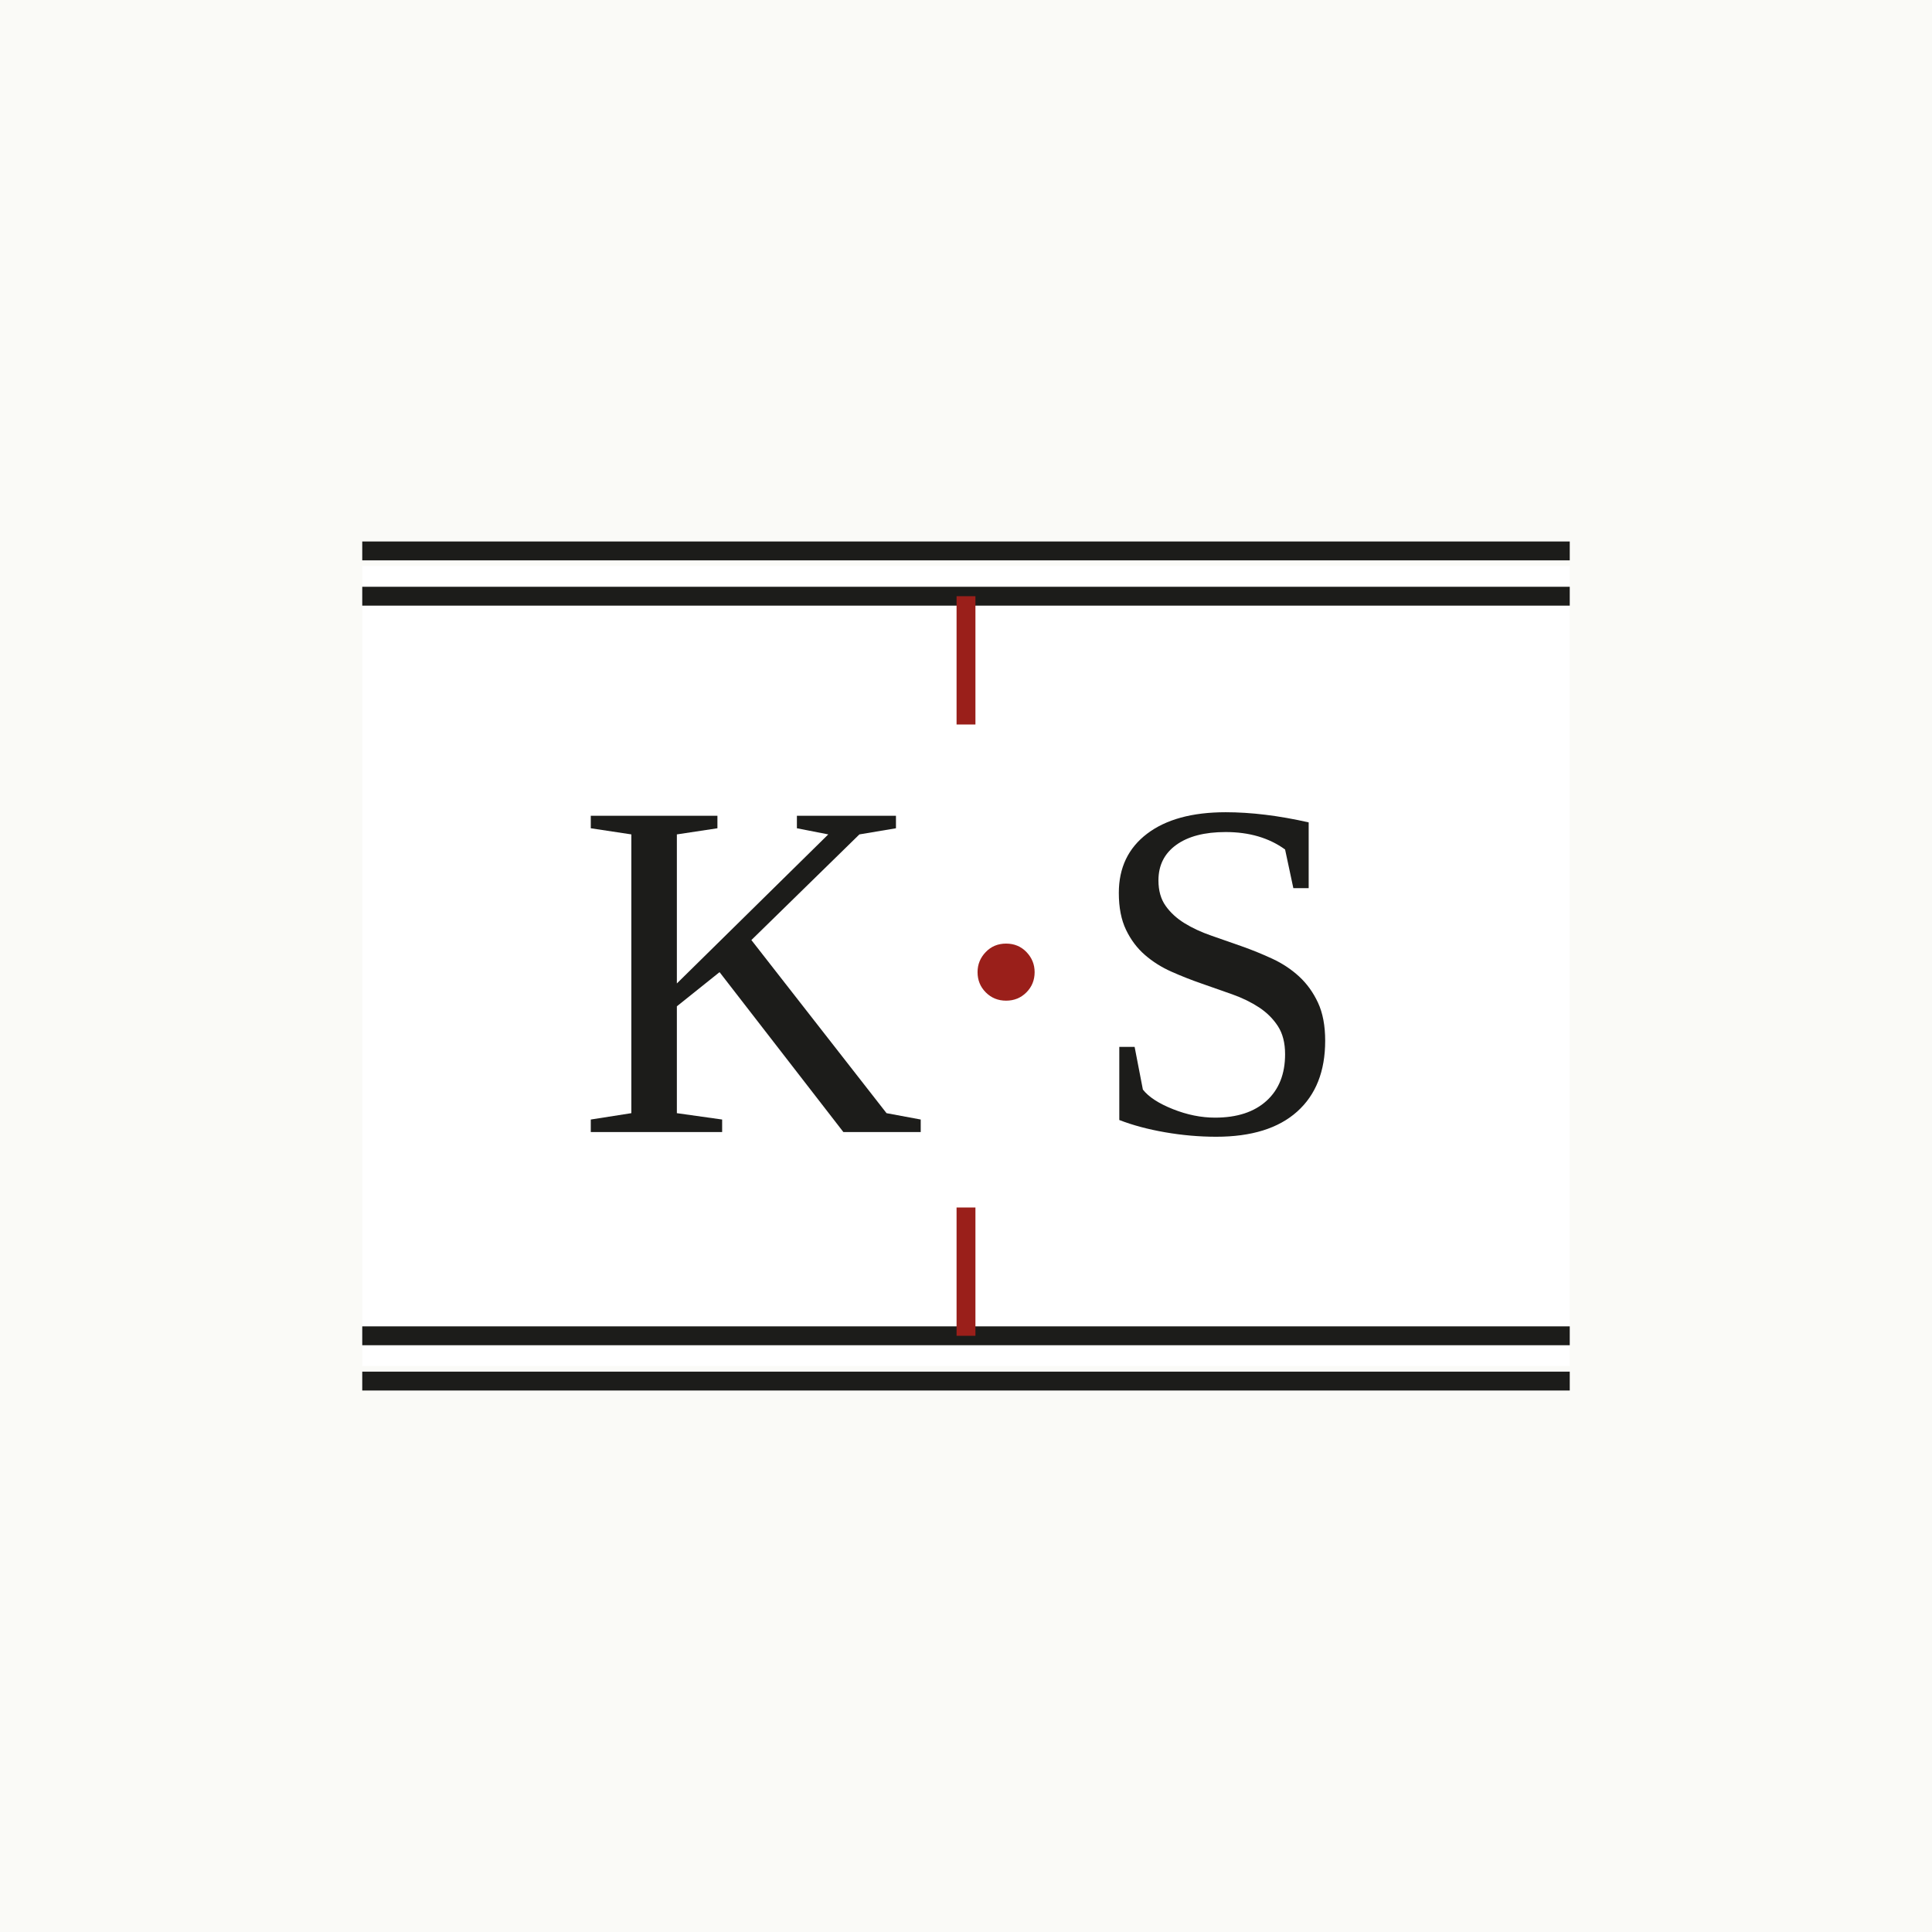
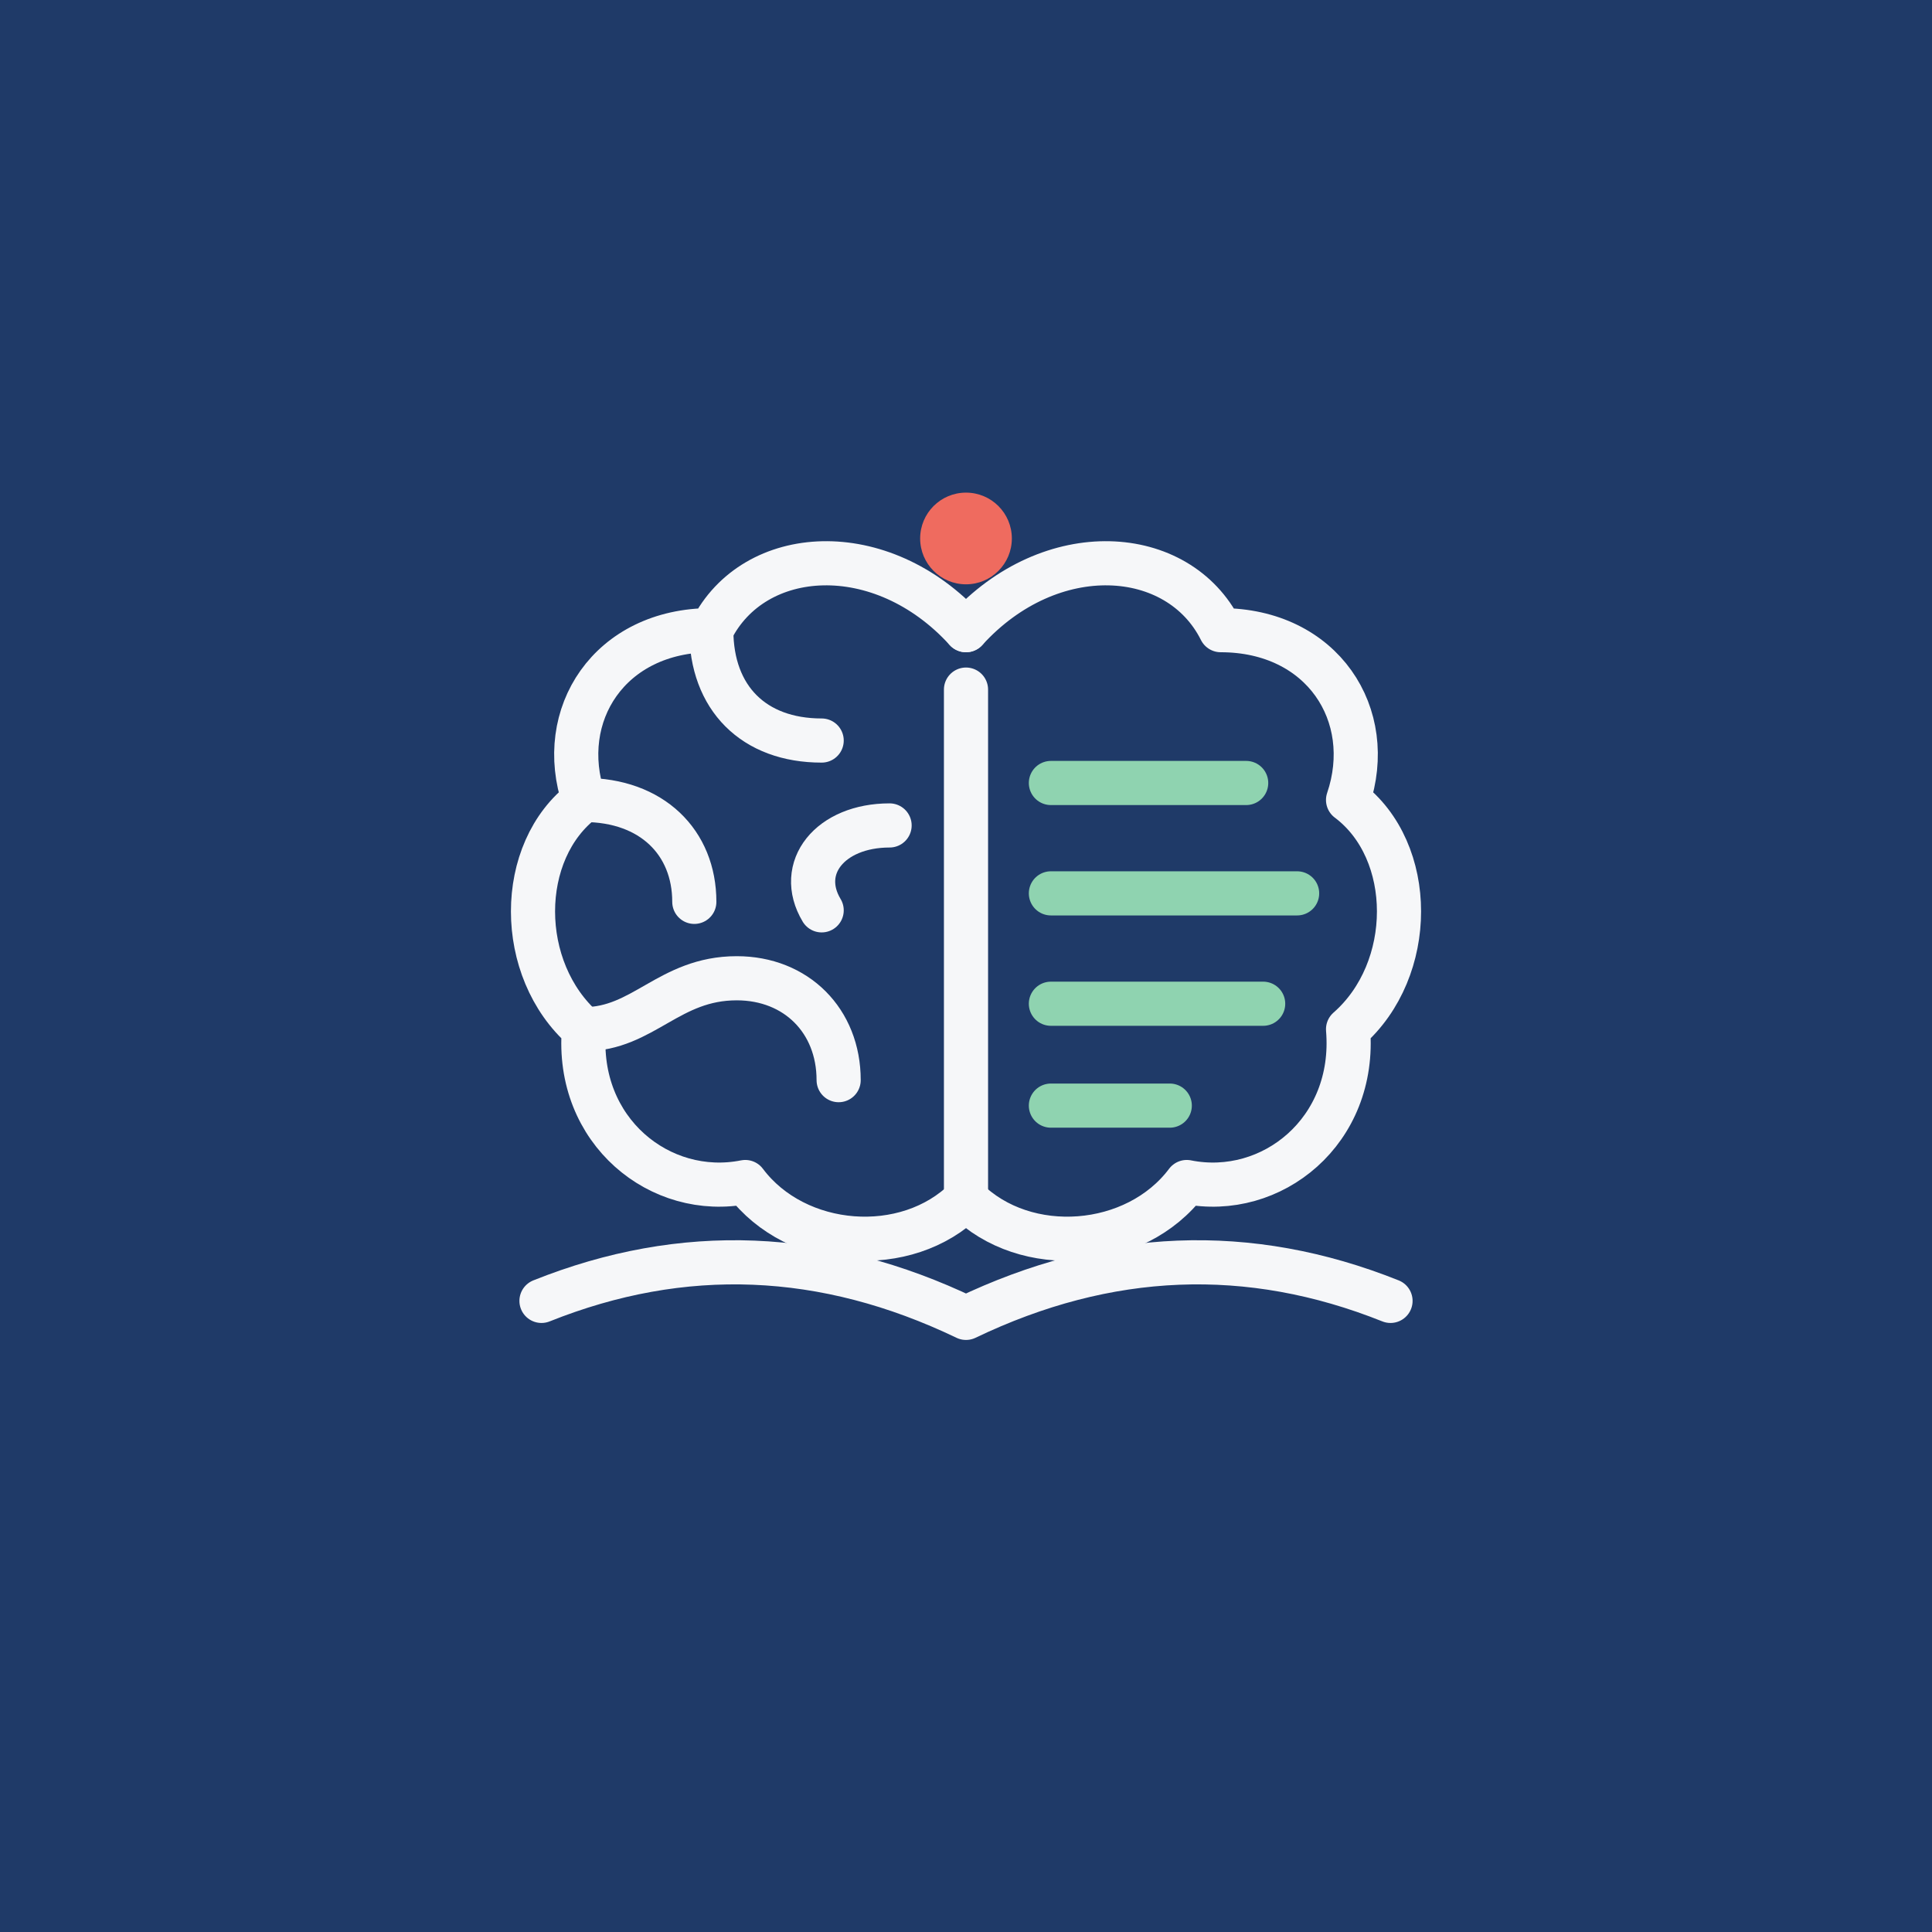
<svg xmlns="http://www.w3.org/2000/svg" viewBox="0 0 512 512">
-   <rect width="512" height="512" fill="#fafaf7" />
-   <rect x="96" y="150" width="320" height="212" fill="#ffffff" />
-   <path d="M96 146h320M96 158h320M96 354h320M96 366h320" stroke="#1c1c1a" stroke-width="5" />
-   <path d="M256 158v34M256 320v34" stroke="#9a1f1a" stroke-width="5" />
-   <text x="256" y="300" text-anchor="middle" font-family="Georgia, 'Times New Roman', serif" font-size="128" fill="#1c1c1a">K<tspan fill="#9a1f1a">·</tspan>S</text>
+   <rect width="512" height="512" fill="#1f3a68" />
+   <svg x="112" y="104" width="288" height="288" viewBox="0 0 64 64" fill="none" stroke-linecap="round" stroke-linejoin="round">
+     <style>.l-brain{stroke:#f6f7f9}.l-text{stroke:#8fd3b0}.l-dot{fill:#ef6b5f}</style>
+     <g class="l-brain" stroke-width="2.6">
+       <path d="M32 14 C27 8.5 19.5 9 17 14 C11 14 7.8 19 9.5 24 C5.5 27 5.5 34 9.5 37.5 C9 43.5 14 47.5 19 46.5 C22 50.5 28.5 51 32 47.5" />
+       <path d="M32 14 C37 8.5 44.5 9 47 14 C53 14 56.2 19 54.5 24 C58.5 27 58.5 34 54.5 37.5 C55 43.5 50 47.5 45 46.5 C42 50.5 35.5 51 32 47.5" />
+       <path d="M32 17.5 V47.5" />
+       <path d="M17 14 C17 18 19.5 20.5 23.5 20.5" />
+       <path d="M9.5 24 C13.5 24 16 26.5 16 30" />
+       <path d="M9.5 37.5 C13 37.5 14.5 34.5 18.5 34.5 C22 34.5 24.5 37 24.5 40.5" />
+       <path d="M27.5 25.5 C24 25.5 22 28 23.5 30.5" />
+       <path d="M7 53.5 Q19.5 48.5 32 54.5 Q44.5 48.5 57 53.5" />
+     </g>
+     <g class="l-text" stroke-width="2.6">
+       <path d="M37 23 H48.5" />
+       <path d="M37 29.5 H51.5" />
+       <path d="M37 36 H49.5" />
+       <path d="M37 42 H44" />
+     </g>
+     <circle class="l-dot" cx="32" cy="8.6" r="2.7" />
+   </svg>
</svg>
